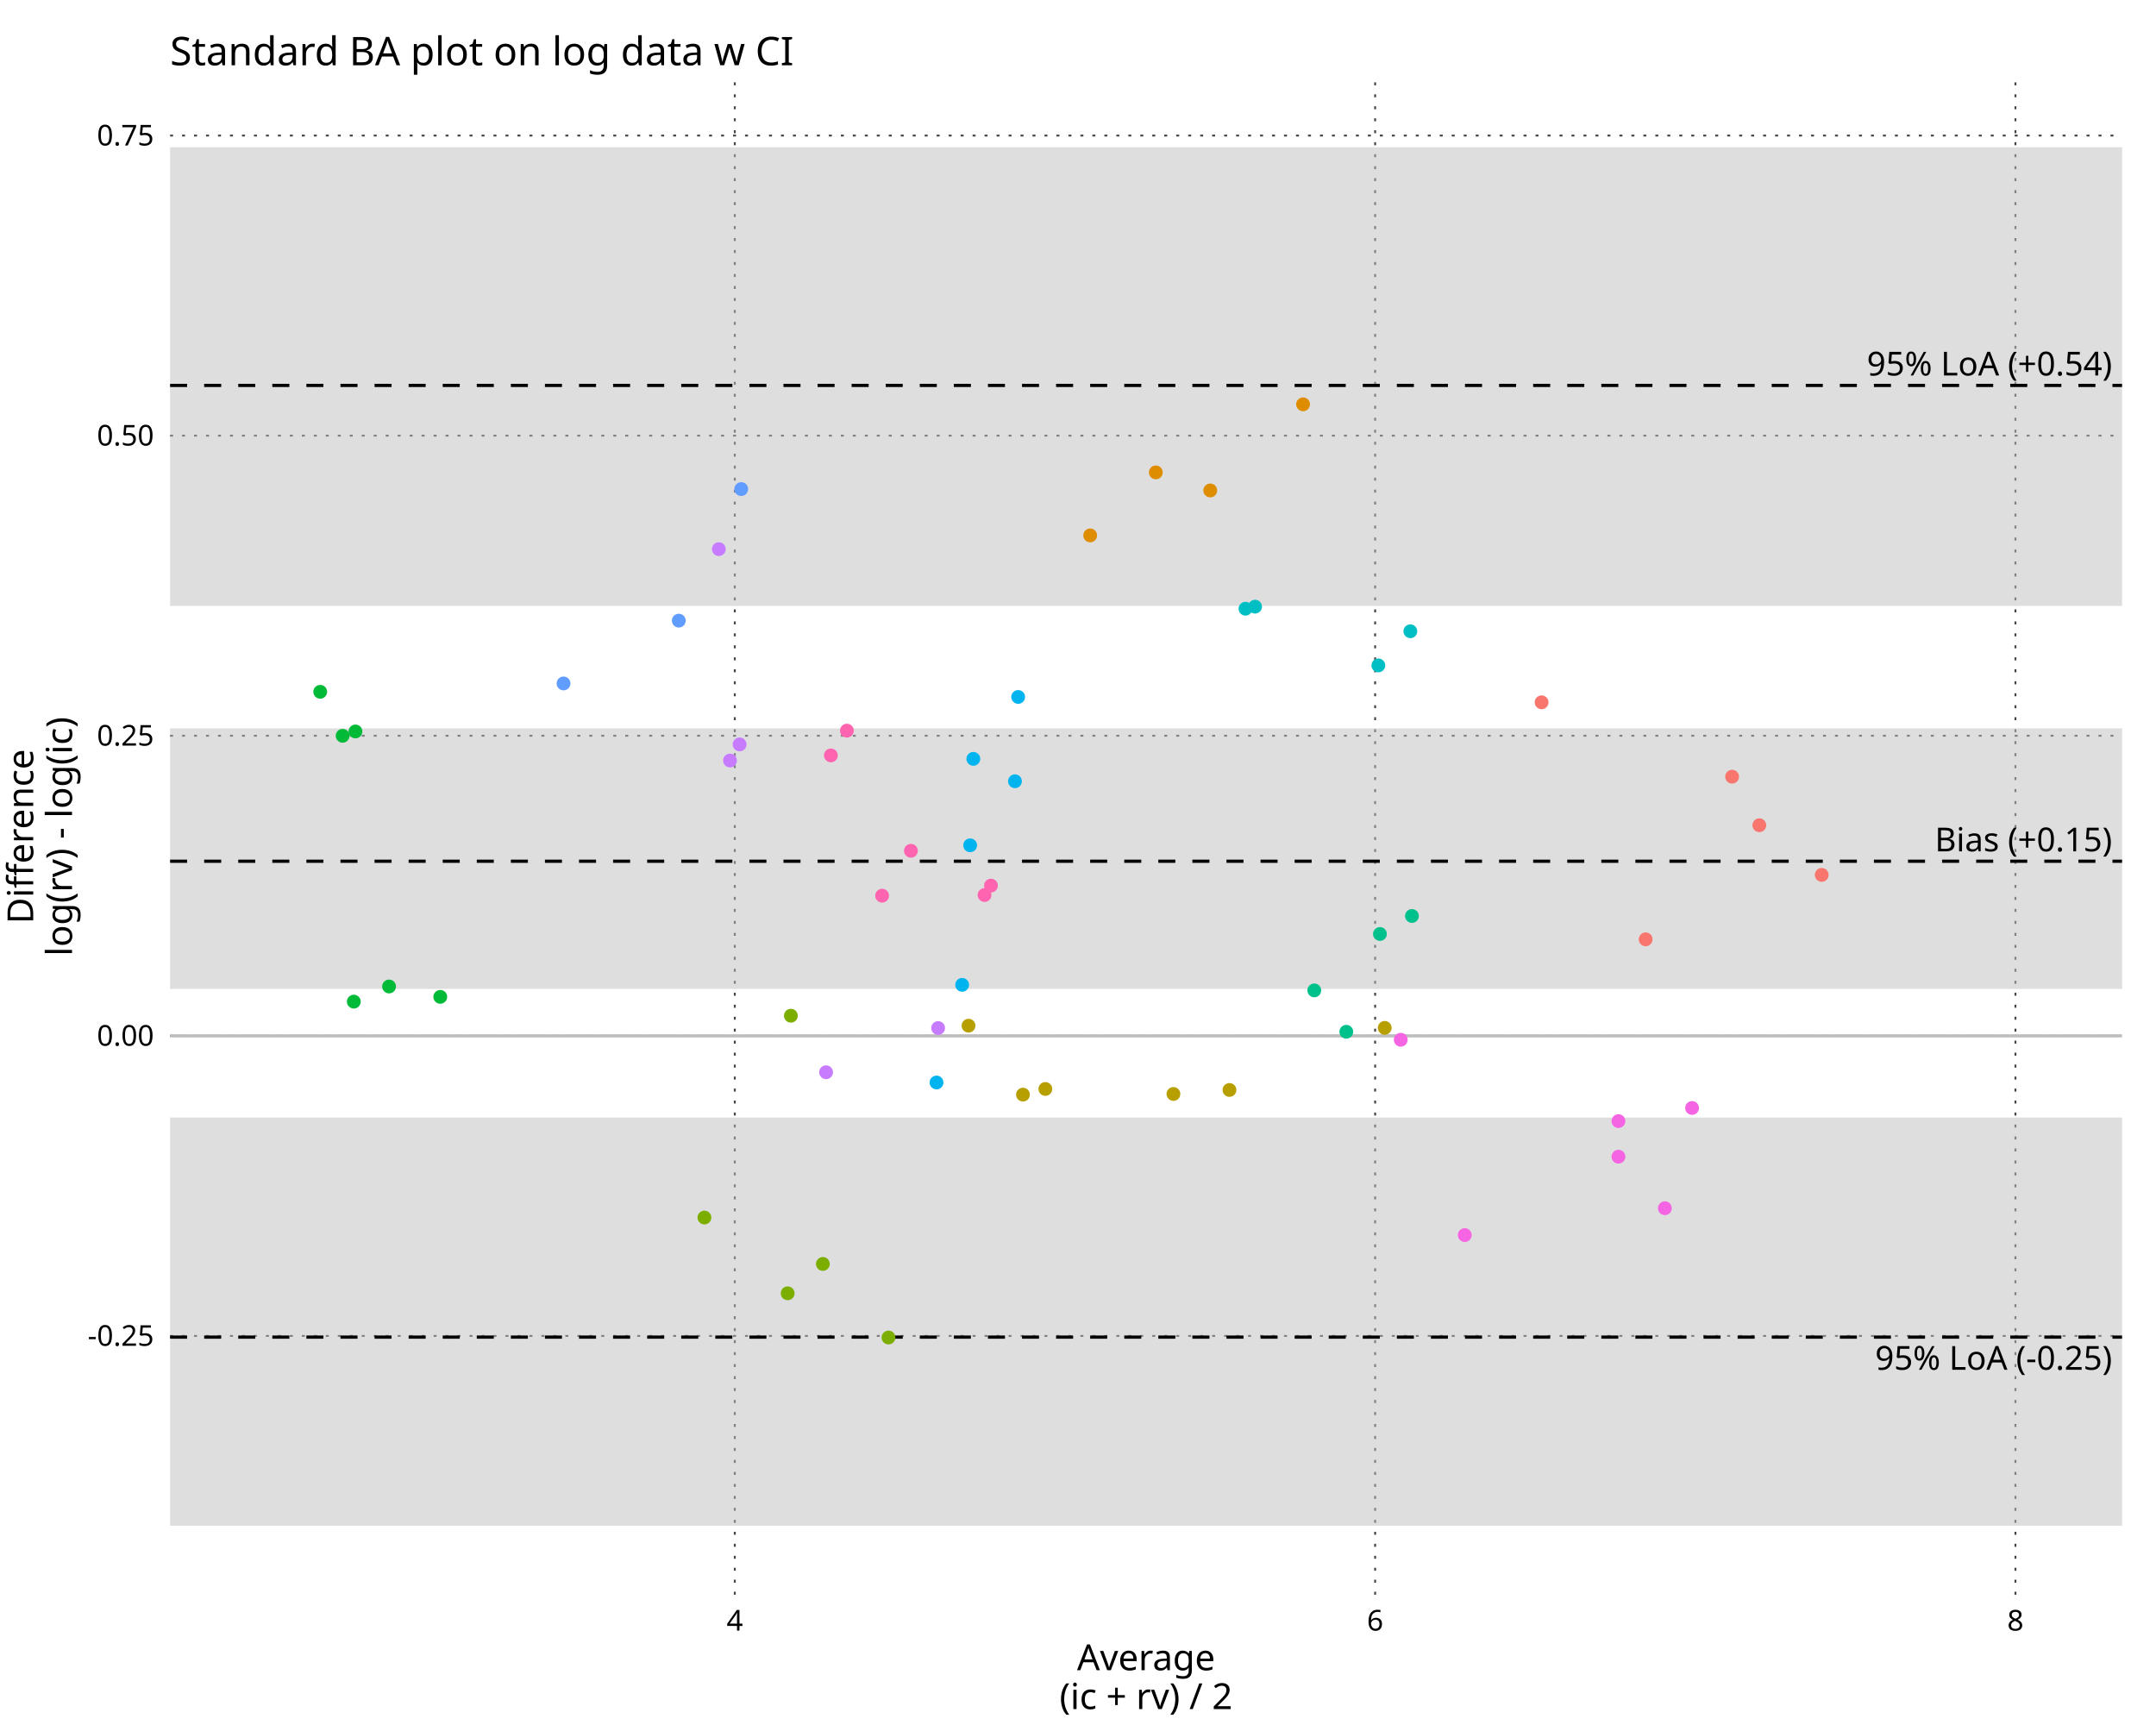
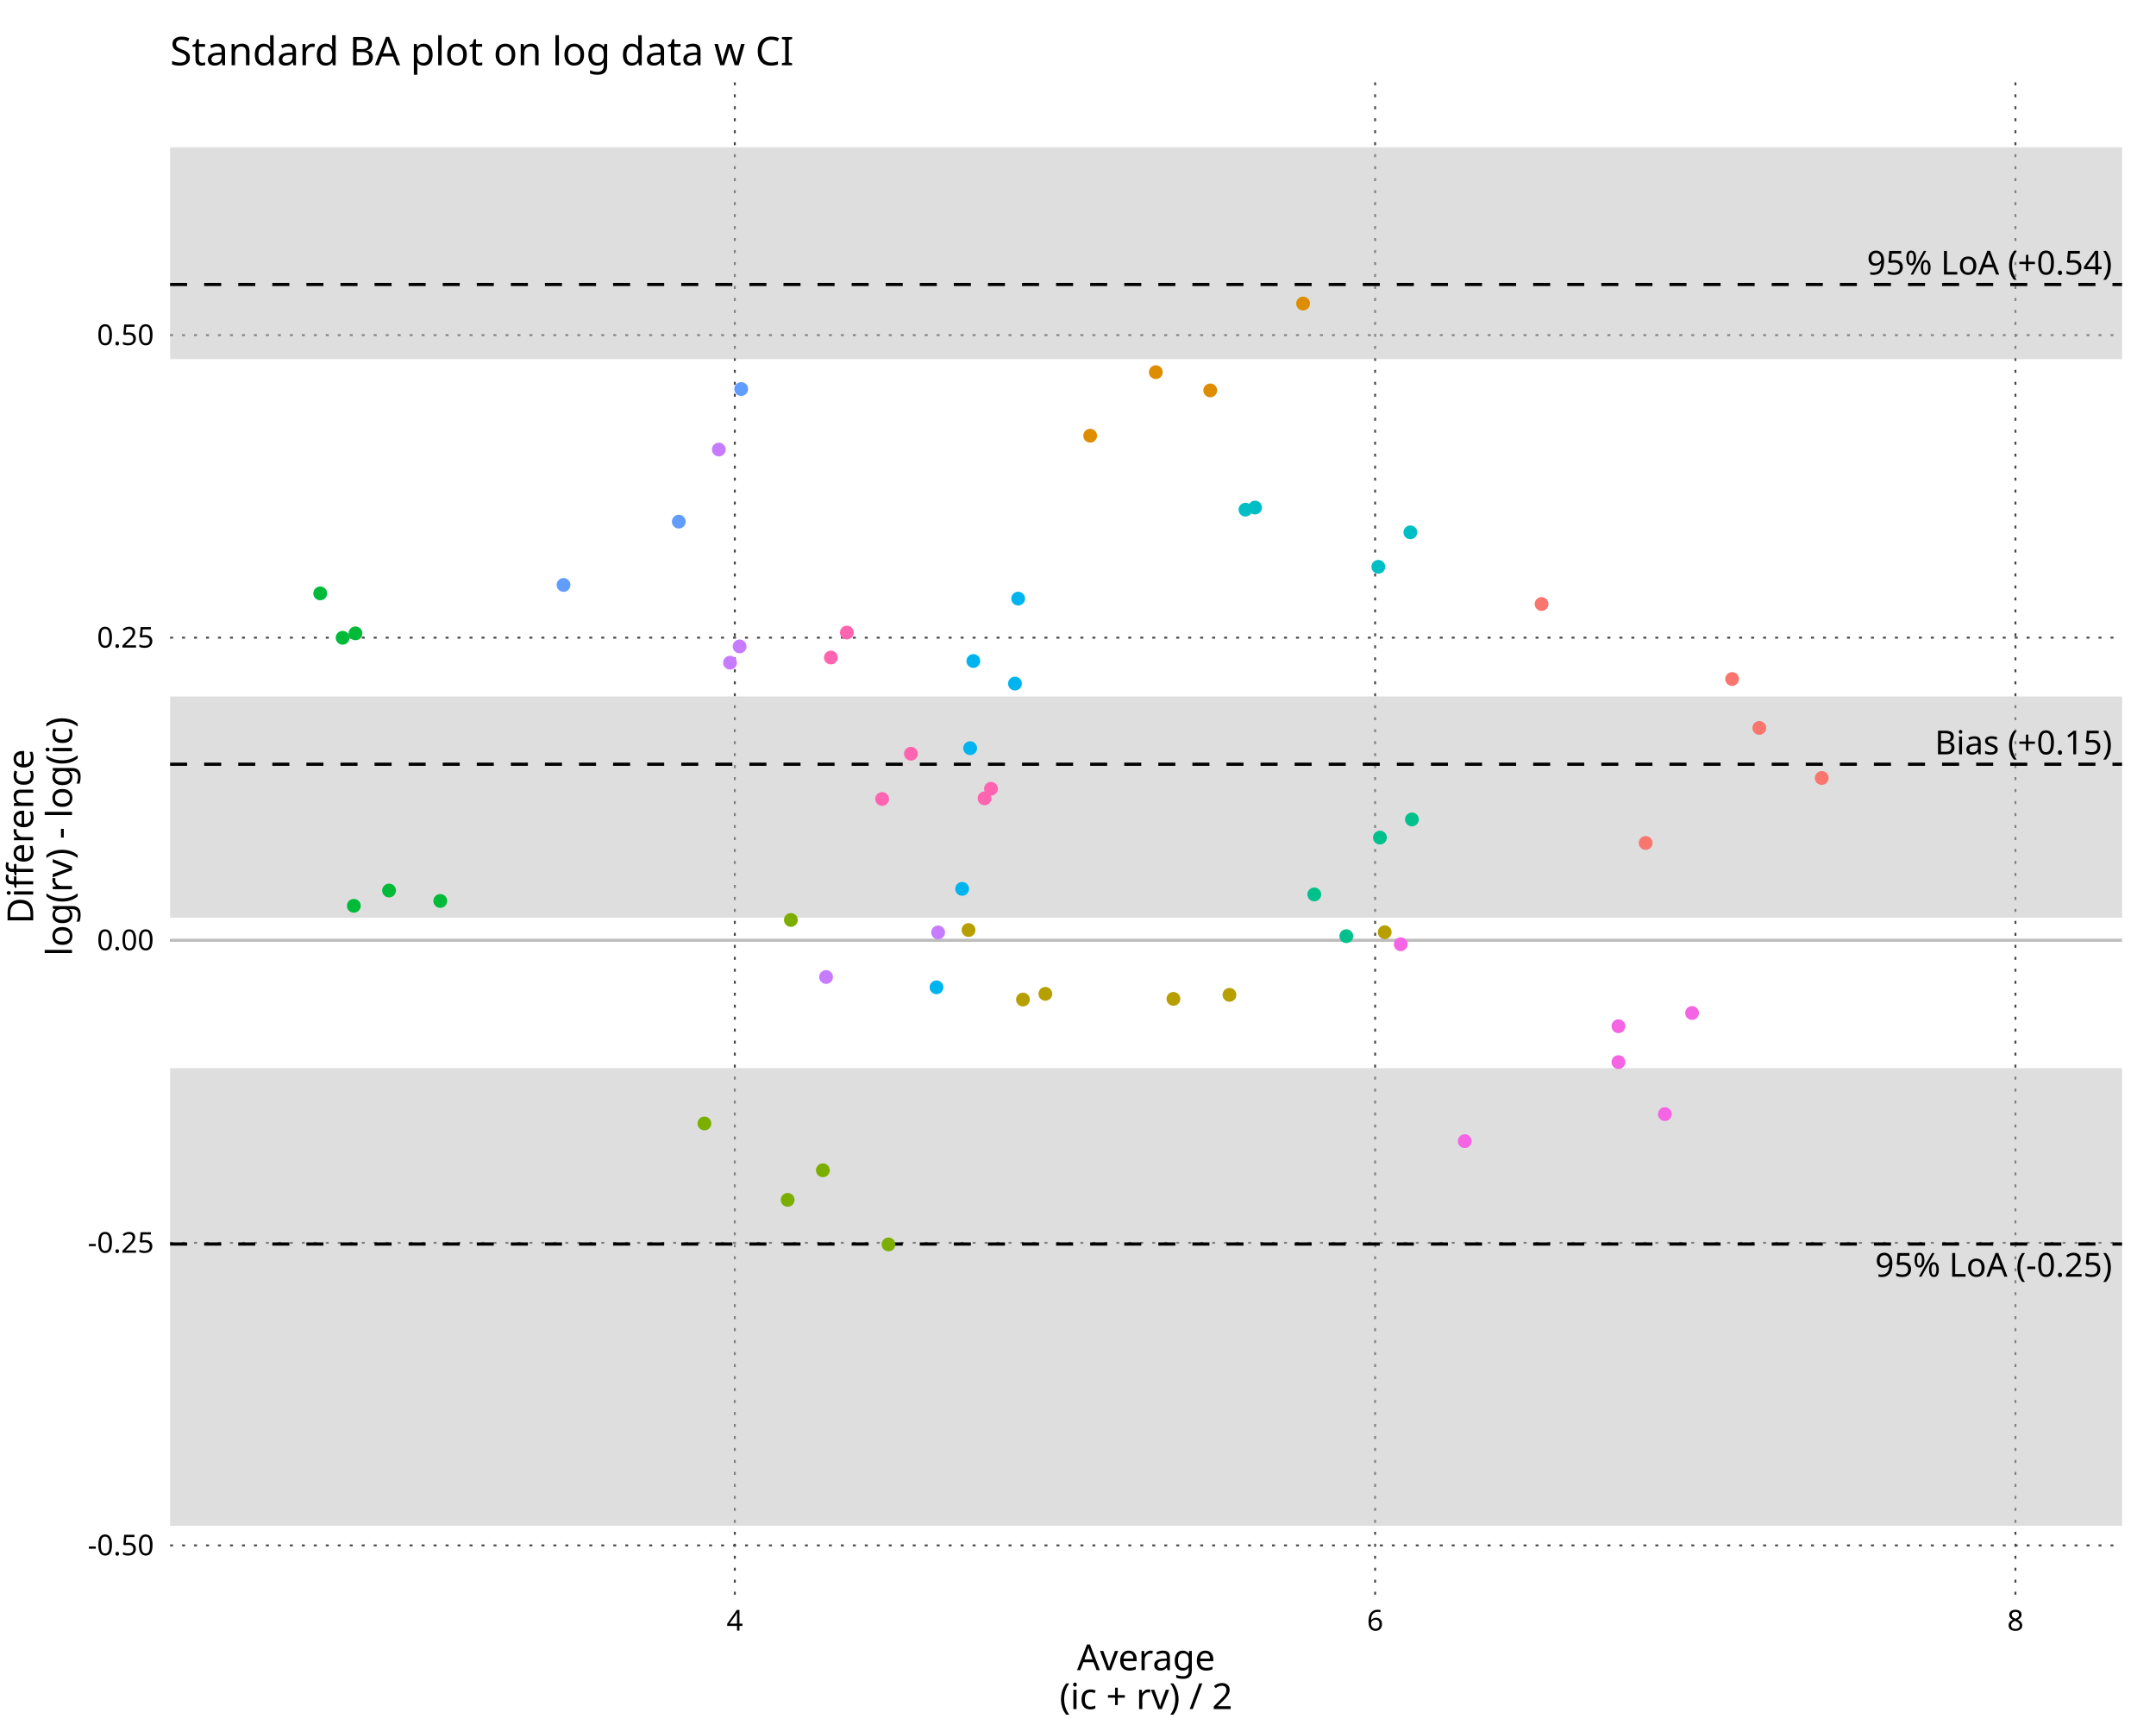
<svg xmlns="http://www.w3.org/2000/svg" class="svglite" data-engine-version="2.0" width="720.00pt" height="576.00pt" viewBox="0 0 720.00 576.00">
  <defs>
    <style type="text/css">
    .svglite line, .svglite polyline, .svglite polygon, .svglite path, .svglite rect, .svglite circle {
      fill: none;
      stroke: #000000;
      stroke-linecap: round;
      stroke-linejoin: round;
      stroke-miterlimit: 10.00;
    }
  </style>
  </defs>
  <rect width="100%" height="100%" style="stroke: none; fill: #FFFFFF;" />
  <defs>
    <clipPath id="cpMC4wMHw3MjAuMDB8MC4wMHw1NzYuMDA=">
      <rect x="0.00" y="0.00" width="720.00" height="576.00" />
    </clipPath>
  </defs>
  <g clip-path="url(#cpMC4wMHw3MjAuMDB8MC4wMHw1NzYuMDA=)">
-     <polyline points="56.80,446.08 708.66,446.08 " style="stroke-width: 0.64; stroke: #454545; stroke-dasharray: 1.00,3.00; stroke-linecap: butt;" />
-     <polyline points="56.80,345.88 708.66,345.88 " style="stroke-width: 0.64; stroke: #454545; stroke-dasharray: 1.00,3.00; stroke-linecap: butt;" />
-     <polyline points="56.80,245.67 708.66,245.67 " style="stroke-width: 0.64; stroke: #454545; stroke-dasharray: 1.00,3.00; stroke-linecap: butt;" />
-     <polyline points="56.80,145.47 708.66,145.47 " style="stroke-width: 0.64; stroke: #454545; stroke-dasharray: 1.00,3.00; stroke-linecap: butt;" />
-     <polyline points="56.80,45.26 708.66,45.26 " style="stroke-width: 0.64; stroke: #454545; stroke-dasharray: 1.00,3.00; stroke-linecap: butt;" />
+     <polyline points="56.80,516.03 708.66,516.03 " style="stroke-width: 0.64; stroke: #454545; stroke-dasharray: 1.00,3.00; stroke-linecap: butt;" />
+     <polyline points="56.80,415.00 708.66,415.00 " style="stroke-width: 0.64; stroke: #454545; stroke-dasharray: 1.00,3.00; stroke-linecap: butt;" />
+     <polyline points="56.80,313.97 708.66,313.97 " style="stroke-width: 0.64; stroke: #454545; stroke-dasharray: 1.00,3.00; stroke-linecap: butt;" />
+     <polyline points="56.80,212.93 708.66,212.93 " style="stroke-width: 0.64; stroke: #454545; stroke-dasharray: 1.00,3.00; stroke-linecap: butt;" />
+     <polyline points="56.80,111.90 708.66,111.90 " style="stroke-width: 0.64; stroke: #454545; stroke-dasharray: 1.00,3.00; stroke-linecap: butt;" />
    <polyline points="245.39,532.49 245.39,26.15 " style="stroke-width: 0.64; stroke: #454545; stroke-dasharray: 1.00,3.00; stroke-linecap: butt;" />
    <polyline points="459.23,532.49 459.23,26.15 " style="stroke-width: 0.64; stroke: #454545; stroke-dasharray: 1.00,3.00; stroke-linecap: butt;" />
    <polyline points="673.06,532.49 673.06,26.15 " style="stroke-width: 0.64; stroke: #454545; stroke-dasharray: 1.00,3.00; stroke-linecap: butt;" />
-     <line x1="56.80" y1="345.88" x2="708.66" y2="345.88" style="stroke-width: 1.07; stroke: #BEBEBE; stroke-linecap: butt;" />
-     <rect x="56.80" y="243.20" width="651.87" height="87.01" style="stroke-width: 1.07; stroke: none; stroke-linecap: butt; stroke-linejoin: miter; fill: #BEBEBE; fill-opacity: 0.50;" />
-     <rect x="56.80" y="373.16" width="651.87" height="136.31" style="stroke-width: 1.07; stroke: none; stroke-linecap: butt; stroke-linejoin: miter; fill: #BEBEBE; fill-opacity: 0.50;" />
-     <rect x="56.80" y="49.17" width="651.87" height="153.16" style="stroke-width: 1.07; stroke: none; stroke-linecap: butt; stroke-linejoin: miter; fill: #BEBEBE; fill-opacity: 0.50;" />
-     <line x1="56.80" y1="287.58" x2="708.66" y2="287.58" style="stroke-width: 1.07; stroke-dasharray: 5.69,5.69; stroke-linecap: butt;" />
-     <line x1="56.80" y1="446.47" x2="708.66" y2="446.47" style="stroke-width: 1.07; stroke-dasharray: 5.69,5.69; stroke-linecap: butt;" />
-     <line x1="56.80" y1="128.70" x2="708.66" y2="128.70" style="stroke-width: 1.07; stroke-dasharray: 5.69,5.69; stroke-linecap: butt;" />
-     <polygon points="644.19,287.58 706.67,287.58 706.59,287.58 706.91,287.57 707.23,287.50 707.53,287.39 707.80,287.23 708.05,287.03 708.26,286.79 708.43,286.52 708.56,286.22 708.64,285.91 708.66,285.60 708.66,285.60 708.66,275.35 708.66,275.35 708.64,275.03 708.56,274.72 708.43,274.42 708.26,274.15 708.05,273.92 707.80,273.71 707.53,273.55 707.23,273.44 706.91,273.38 706.67,273.36 644.19,273.36 644.42,273.38 644.11,273.36 643.79,273.40 643.48,273.49 643.19,273.63 642.93,273.81 642.70,274.03 642.51,274.29 642.36,274.57 642.26,274.87 642.20,275.19 642.20,275.35 642.20,285.60 642.20,285.44 642.20,285.76 642.26,286.07 642.36,286.37 642.51,286.66 642.70,286.91 642.93,287.13 643.19,287.32 643.48,287.45 643.79,287.54 644.11,287.58 " style="stroke-width: nan; stroke: none; fill: none;" />
-     <text x="705.35" y="284.27" text-anchor="end" style="font-size: 11.04px; font-family: sans;" textLength="59.84px" lengthAdjust="spacingAndGlyphs">Bias (+0.15)</text>
-     <polygon points="623.63,460.69 706.67,460.69 706.59,460.69 706.91,460.68 707.23,460.61 707.53,460.50 707.80,460.34 708.05,460.14 708.26,459.90 708.43,459.63 708.56,459.33 708.64,459.02 708.66,458.70 708.66,458.70 708.66,448.46 708.66,448.46 708.64,448.14 708.56,447.83 708.43,447.53 708.26,447.26 708.05,447.02 707.80,446.82 707.53,446.66 707.23,446.55 706.91,446.48 706.67,446.47 623.63,446.47 623.87,446.48 623.55,446.47 623.23,446.51 622.93,446.60 622.64,446.74 622.37,446.92 622.14,447.14 621.95,447.39 621.80,447.68 621.70,447.98 621.65,448.30 621.64,448.46 621.64,458.70 621.65,458.54 621.65,458.86 621.70,459.18 621.80,459.48 621.95,459.77 622.14,460.02 622.37,460.24 622.64,460.42 622.93,460.56 623.23,460.65 623.55,460.69 " style="stroke-width: nan; stroke: none; fill: none;" />
-     <text x="705.35" y="457.38" text-anchor="end" style="font-size: 11.04px; font-family: sans;" textLength="80.39px" lengthAdjust="spacingAndGlyphs">95% LoA (-0.25)</text>
-     <polygon points="620.86,128.70 706.67,128.70 706.59,128.69 706.91,128.68 707.23,128.62 707.53,128.50 707.80,128.34 708.05,128.14 708.26,127.90 708.43,127.63 708.56,127.34 708.64,127.03 708.66,126.71 708.66,126.71 708.66,116.46 708.66,116.46 708.64,116.14 708.56,115.83 708.43,115.54 708.26,115.27 708.05,115.03 707.80,114.83 707.53,114.67 707.23,114.55 706.91,114.49 706.67,114.47 620.86,114.47 621.10,114.49 620.78,114.48 620.46,114.51 620.15,114.60 619.86,114.74 619.60,114.92 619.37,115.14 619.18,115.40 619.03,115.68 618.93,115.99 618.88,116.30 618.87,116.46 618.87,126.71 618.88,126.55 618.88,126.87 618.93,127.18 619.03,127.49 619.18,127.77 619.37,128.03 619.60,128.25 619.86,128.43 620.15,128.57 620.46,128.66 620.78,128.69 " style="stroke-width: nan; stroke: none; fill: none;" />
-     <text x="705.35" y="125.38" text-anchor="end" style="font-size: 11.04px; font-family: sans;" textLength="83.17px" lengthAdjust="spacingAndGlyphs">95% LoA (+0.54)</text>
-     <circle cx="587.53" cy="275.55" r="1.95" style="stroke-width: 0.71; stroke: #F8766D; fill: #F8766D;" />
-     <circle cx="514.82" cy="234.51" r="1.95" style="stroke-width: 0.71; stroke: #F8766D; fill: #F8766D;" />
-     <circle cx="608.37" cy="292.14" r="1.95" style="stroke-width: 0.71; stroke: #F8766D; fill: #F8766D;" />
-     <circle cx="549.57" cy="313.65" r="1.95" style="stroke-width: 0.71; stroke: #F8766D; fill: #F8766D;" />
-     <circle cx="578.44" cy="259.35" r="1.95" style="stroke-width: 0.71; stroke: #F8766D; fill: #F8766D;" />
-     <circle cx="364.07" cy="178.78" r="1.95" style="stroke-width: 0.71; stroke: #DE8C00; fill: #DE8C00;" />
-     <circle cx="435.17" cy="135.01" r="1.95" style="stroke-width: 0.71; stroke: #DE8C00; fill: #DE8C00;" />
-     <circle cx="404.16" cy="163.77" r="1.95" style="stroke-width: 0.71; stroke: #DE8C00; fill: #DE8C00;" />
-     <circle cx="385.99" cy="157.74" r="1.95" style="stroke-width: 0.71; stroke: #DE8C00; fill: #DE8C00;" />
-     <circle cx="323.44" cy="342.49" r="1.95" style="stroke-width: 0.71; stroke: #B79F00; fill: #B79F00;" />
-     <circle cx="391.87" cy="365.29" r="1.95" style="stroke-width: 0.71; stroke: #B79F00; fill: #B79F00;" />
-     <circle cx="349.10" cy="363.62" r="1.95" style="stroke-width: 0.71; stroke: #B79F00; fill: #B79F00;" />
-     <circle cx="341.62" cy="365.51" r="1.95" style="stroke-width: 0.71; stroke: #B79F00; fill: #B79F00;" />
-     <circle cx="462.43" cy="343.22" r="1.95" style="stroke-width: 0.71; stroke: #B79F00; fill: #B79F00;" />
-     <circle cx="410.58" cy="363.95" r="1.95" style="stroke-width: 0.71; stroke: #B79F00; fill: #B79F00;" />
-     <circle cx="264.11" cy="339.16" r="1.95" style="stroke-width: 0.71; stroke: #7CAE00; fill: #7CAE00;" />
-     <circle cx="235.24" cy="406.55" r="1.95" style="stroke-width: 0.71; stroke: #7CAE00; fill: #7CAE00;" />
-     <circle cx="263.04" cy="431.85" r="1.95" style="stroke-width: 0.71; stroke: #7CAE00; fill: #7CAE00;" />
-     <circle cx="274.80" cy="422.05" r="1.95" style="stroke-width: 0.71; stroke: #7CAE00; fill: #7CAE00;" />
-     <circle cx="296.71" cy="446.61" r="1.95" style="stroke-width: 0.71; stroke: #7CAE00; fill: #7CAE00;" />
-     <circle cx="147.03" cy="332.86" r="1.95" style="stroke-width: 0.71; stroke: #00BA38; fill: #00BA38;" />
-     <circle cx="129.93" cy="329.40" r="1.95" style="stroke-width: 0.71; stroke: #00BA38; fill: #00BA38;" />
-     <circle cx="118.16" cy="334.46" r="1.95" style="stroke-width: 0.71; stroke: #00BA38; fill: #00BA38;" />
-     <circle cx="118.70" cy="244.24" r="1.95" style="stroke-width: 0.71; stroke: #00BA38; fill: #00BA38;" />
-     <circle cx="106.94" cy="231.00" r="1.95" style="stroke-width: 0.71; stroke: #00BA38; fill: #00BA38;" />
-     <circle cx="114.42" cy="245.69" r="1.95" style="stroke-width: 0.71; stroke: #00BA38; fill: #00BA38;" />
-     <circle cx="449.60" cy="344.52" r="1.95" style="stroke-width: 0.71; stroke: #00C08B; fill: #00C08B;" />
-     <circle cx="471.52" cy="305.86" r="1.95" style="stroke-width: 0.71; stroke: #00C08B; fill: #00C08B;" />
-     <circle cx="438.91" cy="330.70" r="1.95" style="stroke-width: 0.71; stroke: #00C08B; fill: #00C08B;" />
-     <circle cx="460.83" cy="311.87" r="1.95" style="stroke-width: 0.71; stroke: #00C08B; fill: #00C08B;" />
-     <circle cx="470.99" cy="210.79" r="1.95" style="stroke-width: 0.71; stroke: #00BFC4; fill: #00BFC4;" />
-     <circle cx="419.13" cy="202.57" r="1.95" style="stroke-width: 0.71; stroke: #00BFC4; fill: #00BFC4;" />
-     <circle cx="415.93" cy="203.26" r="1.95" style="stroke-width: 0.71; stroke: #00BFC4; fill: #00BFC4;" />
-     <circle cx="460.30" cy="222.19" r="1.95" style="stroke-width: 0.71; stroke: #00BFC4; fill: #00BFC4;" />
-     <circle cx="312.75" cy="361.46" r="1.95" style="stroke-width: 0.71; stroke: #00B4F0; fill: #00B4F0;" />
-     <circle cx="321.31" cy="328.85" r="1.95" style="stroke-width: 0.71; stroke: #00B4F0; fill: #00B4F0;" />
-     <circle cx="323.98" cy="282.26" r="1.95" style="stroke-width: 0.71; stroke: #00B4F0; fill: #00B4F0;" />
-     <circle cx="325.05" cy="253.39" r="1.95" style="stroke-width: 0.71; stroke: #00B4F0; fill: #00B4F0;" />
-     <circle cx="338.95" cy="260.87" r="1.95" style="stroke-width: 0.71; stroke: #00B4F0; fill: #00B4F0;" />
-     <circle cx="340.02" cy="232.72" r="1.95" style="stroke-width: 0.71; stroke: #00B4F0; fill: #00B4F0;" />
-     <circle cx="226.68" cy="207.24" r="1.95" style="stroke-width: 0.71; stroke: #619CFF; fill: #619CFF;" />
-     <circle cx="247.53" cy="163.31" r="1.95" style="stroke-width: 0.71; stroke: #619CFF; fill: #619CFF;" />
-     <circle cx="188.19" cy="228.21" r="1.95" style="stroke-width: 0.71; stroke: #619CFF; fill: #619CFF;" />
-     <circle cx="275.87" cy="358.04" r="1.95" style="stroke-width: 0.71; stroke: #C77CFF; fill: #C77CFF;" />
-     <circle cx="313.29" cy="343.28" r="1.95" style="stroke-width: 0.71; stroke: #C77CFF; fill: #C77CFF;" />
-     <circle cx="240.05" cy="183.36" r="1.95" style="stroke-width: 0.71; stroke: #C77CFF; fill: #C77CFF;" />
-     <circle cx="243.79" cy="253.95" r="1.95" style="stroke-width: 0.71; stroke: #C77CFF; fill: #C77CFF;" />
-     <circle cx="247.00" cy="248.57" r="1.95" style="stroke-width: 0.71; stroke: #C77CFF; fill: #C77CFF;" />
-     <circle cx="565.07" cy="369.97" r="1.95" style="stroke-width: 0.71; stroke: #F564E3; fill: #F564E3;" />
-     <circle cx="467.78" cy="347.19" r="1.95" style="stroke-width: 0.71; stroke: #F564E3; fill: #F564E3;" />
-     <circle cx="540.48" cy="374.35" r="1.95" style="stroke-width: 0.71; stroke: #F564E3; fill: #F564E3;" />
-     <circle cx="540.48" cy="386.23" r="1.95" style="stroke-width: 0.71; stroke: #F564E3; fill: #F564E3;" />
-     <circle cx="555.99" cy="403.44" r="1.95" style="stroke-width: 0.71; stroke: #F564E3; fill: #F564E3;" />
-     <circle cx="489.16" cy="412.41" r="1.95" style="stroke-width: 0.71; stroke: #F564E3; fill: #F564E3;" />
-     <circle cx="328.79" cy="298.86" r="1.95" style="stroke-width: 0.71; stroke: #FF64B0; fill: #FF64B0;" />
-     <circle cx="294.58" cy="299.09" r="1.95" style="stroke-width: 0.71; stroke: #FF64B0; fill: #FF64B0;" />
-     <circle cx="282.82" cy="243.97" r="1.95" style="stroke-width: 0.71; stroke: #FF64B0; fill: #FF64B0;" />
-     <circle cx="277.47" cy="252.24" r="1.95" style="stroke-width: 0.71; stroke: #FF64B0; fill: #FF64B0;" />
-     <circle cx="304.20" cy="284.09" r="1.95" style="stroke-width: 0.71; stroke: #FF64B0; fill: #FF64B0;" />
-     <circle cx="330.93" cy="295.71" r="1.95" style="stroke-width: 0.71; stroke: #FF64B0; fill: #FF64B0;" />
-     <text x="51.42" y="449.38" text-anchor="end" style="font-size: 9.60px; font-family: sans;" textLength="21.88px" lengthAdjust="spacingAndGlyphs">-0.25</text>
-     <text x="51.42" y="349.18" text-anchor="end" style="font-size: 9.60px; font-family: sans;" textLength="18.69px" lengthAdjust="spacingAndGlyphs">0.00</text>
-     <text x="51.42" y="248.97" text-anchor="end" style="font-size: 9.60px; font-family: sans;" textLength="18.69px" lengthAdjust="spacingAndGlyphs">0.25</text>
-     <text x="51.42" y="148.77" text-anchor="end" style="font-size: 9.60px; font-family: sans;" textLength="18.69px" lengthAdjust="spacingAndGlyphs">0.50</text>
-     <text x="51.42" y="48.57" text-anchor="end" style="font-size: 9.60px; font-family: sans;" textLength="18.69px" lengthAdjust="spacingAndGlyphs">0.75</text>
+     <line x1="56.80" y1="313.97" x2="708.66" y2="313.97" style="stroke-width: 1.07; stroke: #BEBEBE; stroke-linecap: butt;" />
+     <rect x="56.80" y="232.57" width="651.87" height="73.86" style="stroke-width: 1.07; stroke: none; stroke-linecap: butt; stroke-linejoin: miter; fill: #BEBEBE; fill-opacity: 0.50;" />
+     <rect x="56.80" y="356.67" width="651.87" height="152.81" style="stroke-width: 1.07; stroke: none; stroke-linecap: butt; stroke-linejoin: miter; fill: #BEBEBE; fill-opacity: 0.50;" />
+     <rect x="56.80" y="49.17" width="651.87" height="70.75" style="stroke-width: 1.07; stroke: none; stroke-linecap: butt; stroke-linejoin: miter; fill: #BEBEBE; fill-opacity: 0.50;" />
+     <line x1="56.80" y1="255.19" x2="708.66" y2="255.19" style="stroke-width: 1.07; stroke-dasharray: 5.69,5.69; stroke-linecap: butt;" />
+     <line x1="56.80" y1="415.39" x2="708.66" y2="415.39" style="stroke-width: 1.07; stroke-dasharray: 5.69,5.69; stroke-linecap: butt;" />
+     <line x1="56.80" y1="94.99" x2="708.66" y2="94.99" style="stroke-width: 1.07; stroke-dasharray: 5.69,5.69; stroke-linecap: butt;" />
+     <polygon points="644.19,255.19 706.67,255.19 706.59,255.19 706.91,255.18 707.23,255.11 707.53,255.00 707.80,254.84 708.05,254.64 708.26,254.40 708.43,254.13 708.56,253.83 708.64,253.52 708.66,253.20 708.66,253.20 708.66,242.96 708.66,242.96 708.64,242.64 708.56,242.33 708.43,242.03 708.26,241.76 708.05,241.52 707.80,241.32 707.53,241.16 707.23,241.05 706.91,240.98 706.67,240.97 644.19,240.97 644.42,240.98 644.11,240.97 643.79,241.01 643.48,241.10 643.19,241.24 642.93,241.42 642.70,241.64 642.51,241.90 642.36,242.18 642.26,242.48 642.20,242.80 642.20,242.96 642.20,253.20 642.20,253.04 642.20,253.36 642.26,253.68 642.36,253.98 642.51,254.27 642.70,254.52 642.93,254.74 643.19,254.93 643.48,255.06 643.79,255.15 644.11,255.19 " style="stroke-width: nan; stroke: none; fill: none;" />
+     <text x="705.35" y="251.88" text-anchor="end" style="font-size: 11.04px; font-family: sans;" textLength="59.84px" lengthAdjust="spacingAndGlyphs">Bias (+0.15)</text>
+     <polygon points="623.63,429.61 706.67,429.61 706.59,429.61 706.91,429.60 707.23,429.53 707.53,429.42 707.80,429.26 708.05,429.06 708.26,428.82 708.43,428.55 708.56,428.25 708.64,427.94 708.66,427.62 708.66,427.62 708.66,417.38 708.66,417.38 708.64,417.06 708.56,416.75 708.43,416.45 708.26,416.18 708.05,415.94 707.80,415.74 707.53,415.58 707.23,415.47 706.91,415.40 706.67,415.39 623.63,415.39 623.87,415.40 623.55,415.39 623.23,415.43 622.93,415.52 622.64,415.66 622.37,415.84 622.14,416.06 621.95,416.31 621.80,416.60 621.70,416.90 621.65,417.22 621.64,417.38 621.64,427.62 621.65,427.46 621.65,427.78 621.70,428.10 621.80,428.40 621.95,428.69 622.14,428.94 622.37,429.16 622.64,429.34 622.93,429.48 623.23,429.57 623.55,429.61 " style="stroke-width: nan; stroke: none; fill: none;" />
+     <text x="705.35" y="426.30" text-anchor="end" style="font-size: 11.04px; font-family: sans;" textLength="80.39px" lengthAdjust="spacingAndGlyphs">95% LoA (-0.25)</text>
+     <polygon points="620.86,94.99 706.67,94.99 706.59,94.99 706.91,94.98 707.23,94.92 707.53,94.80 707.80,94.64 708.05,94.44 708.26,94.20 708.43,93.93 708.56,93.64 708.64,93.33 708.66,93.01 708.66,93.01 708.66,82.76 708.66,82.76 708.64,82.44 708.56,82.13 708.43,81.84 708.26,81.57 708.05,81.33 707.80,81.12 707.53,80.96 707.23,80.85 706.91,80.79 706.67,80.77 620.86,80.77 621.10,80.79 620.78,80.77 620.46,80.81 620.15,80.90 619.86,81.04 619.60,81.22 619.37,81.44 619.18,81.70 619.03,81.98 618.93,82.28 618.88,82.60 618.87,82.76 618.87,93.01 618.88,92.85 618.88,93.17 618.93,93.48 619.03,93.79 619.18,94.07 619.37,94.32 619.60,94.55 619.86,94.73 620.15,94.86 620.46,94.95 620.78,94.99 " style="stroke-width: nan; stroke: none; fill: none;" />
+     <text x="705.35" y="91.68" text-anchor="end" style="font-size: 11.04px; font-family: sans;" textLength="83.17px" lengthAdjust="spacingAndGlyphs">95% LoA (+0.54)</text>
+     <circle cx="587.53" cy="243.06" r="1.95" style="stroke-width: 0.71; stroke: #F8766D; fill: #F8766D;" />
+     <circle cx="514.82" cy="201.68" r="1.95" style="stroke-width: 0.71; stroke: #F8766D; fill: #F8766D;" />
+     <circle cx="608.37" cy="259.78" r="1.95" style="stroke-width: 0.71; stroke: #F8766D; fill: #F8766D;" />
+     <circle cx="549.57" cy="281.48" r="1.95" style="stroke-width: 0.71; stroke: #F8766D; fill: #F8766D;" />
+     <circle cx="578.44" cy="226.73" r="1.95" style="stroke-width: 0.71; stroke: #F8766D; fill: #F8766D;" />
+     <circle cx="364.07" cy="145.49" r="1.95" style="stroke-width: 0.71; stroke: #DE8C00; fill: #DE8C00;" />
+     <circle cx="435.17" cy="101.36" r="1.95" style="stroke-width: 0.71; stroke: #DE8C00; fill: #DE8C00;" />
+     <circle cx="404.16" cy="130.36" r="1.95" style="stroke-width: 0.71; stroke: #DE8C00; fill: #DE8C00;" />
+     <circle cx="385.99" cy="124.27" r="1.95" style="stroke-width: 0.71; stroke: #DE8C00; fill: #DE8C00;" />
+     <circle cx="323.44" cy="310.55" r="1.95" style="stroke-width: 0.71; stroke: #B79F00; fill: #B79F00;" />
+     <circle cx="391.87" cy="333.54" r="1.95" style="stroke-width: 0.71; stroke: #B79F00; fill: #B79F00;" />
+     <circle cx="349.10" cy="331.86" r="1.95" style="stroke-width: 0.71; stroke: #B79F00; fill: #B79F00;" />
+     <circle cx="341.62" cy="333.76" r="1.95" style="stroke-width: 0.71; stroke: #B79F00; fill: #B79F00;" />
+     <circle cx="462.43" cy="311.29" r="1.95" style="stroke-width: 0.71; stroke: #B79F00; fill: #B79F00;" />
+     <circle cx="410.58" cy="332.19" r="1.95" style="stroke-width: 0.71; stroke: #B79F00; fill: #B79F00;" />
+     <circle cx="264.11" cy="307.19" r="1.95" style="stroke-width: 0.71; stroke: #7CAE00; fill: #7CAE00;" />
+     <circle cx="235.24" cy="375.14" r="1.95" style="stroke-width: 0.71; stroke: #7CAE00; fill: #7CAE00;" />
+     <circle cx="263.04" cy="400.65" r="1.95" style="stroke-width: 0.71; stroke: #7CAE00; fill: #7CAE00;" />
+     <circle cx="274.80" cy="390.77" r="1.95" style="stroke-width: 0.71; stroke: #7CAE00; fill: #7CAE00;" />
+     <circle cx="296.71" cy="415.53" r="1.95" style="stroke-width: 0.71; stroke: #7CAE00; fill: #7CAE00;" />
+     <circle cx="147.03" cy="300.84" r="1.95" style="stroke-width: 0.71; stroke: #00BA38; fill: #00BA38;" />
+     <circle cx="129.93" cy="297.36" r="1.95" style="stroke-width: 0.71; stroke: #00BA38; fill: #00BA38;" />
+     <circle cx="118.16" cy="302.46" r="1.95" style="stroke-width: 0.71; stroke: #00BA38; fill: #00BA38;" />
+     <circle cx="118.70" cy="211.49" r="1.95" style="stroke-width: 0.71; stroke: #00BA38; fill: #00BA38;" />
+     <circle cx="106.94" cy="198.14" r="1.95" style="stroke-width: 0.71; stroke: #00BA38; fill: #00BA38;" />
+     <circle cx="114.42" cy="212.96" r="1.95" style="stroke-width: 0.71; stroke: #00BA38; fill: #00BA38;" />
+     <circle cx="449.60" cy="312.60" r="1.95" style="stroke-width: 0.71; stroke: #00C08B; fill: #00C08B;" />
+     <circle cx="471.52" cy="273.62" r="1.95" style="stroke-width: 0.71; stroke: #00C08B; fill: #00C08B;" />
+     <circle cx="438.91" cy="298.66" r="1.95" style="stroke-width: 0.71; stroke: #00C08B; fill: #00C08B;" />
+     <circle cx="460.83" cy="279.68" r="1.95" style="stroke-width: 0.71; stroke: #00C08B; fill: #00C08B;" />
+     <circle cx="470.99" cy="177.76" r="1.95" style="stroke-width: 0.71; stroke: #00BFC4; fill: #00BFC4;" />
+     <circle cx="419.13" cy="169.48" r="1.95" style="stroke-width: 0.71; stroke: #00BFC4; fill: #00BFC4;" />
+     <circle cx="415.93" cy="170.18" r="1.95" style="stroke-width: 0.71; stroke: #00BFC4; fill: #00BFC4;" />
+     <circle cx="460.30" cy="189.26" r="1.95" style="stroke-width: 0.71; stroke: #00BFC4; fill: #00BFC4;" />
+     <circle cx="312.75" cy="329.68" r="1.95" style="stroke-width: 0.71; stroke: #00B4F0; fill: #00B4F0;" />
+     <circle cx="321.31" cy="296.80" r="1.95" style="stroke-width: 0.71; stroke: #00B4F0; fill: #00B4F0;" />
+     <circle cx="323.98" cy="249.82" r="1.95" style="stroke-width: 0.71; stroke: #00B4F0; fill: #00B4F0;" />
+     <circle cx="325.05" cy="220.72" r="1.95" style="stroke-width: 0.71; stroke: #00B4F0; fill: #00B4F0;" />
+     <circle cx="338.95" cy="228.26" r="1.95" style="stroke-width: 0.71; stroke: #00B4F0; fill: #00B4F0;" />
+     <circle cx="340.02" cy="199.88" r="1.95" style="stroke-width: 0.71; stroke: #00B4F0; fill: #00B4F0;" />
+     <circle cx="226.68" cy="174.18" r="1.95" style="stroke-width: 0.71; stroke: #619CFF; fill: #619CFF;" />
+     <circle cx="247.53" cy="129.90" r="1.95" style="stroke-width: 0.71; stroke: #619CFF; fill: #619CFF;" />
+     <circle cx="188.19" cy="195.32" r="1.95" style="stroke-width: 0.71; stroke: #619CFF; fill: #619CFF;" />
+     <circle cx="275.87" cy="326.23" r="1.95" style="stroke-width: 0.71; stroke: #C77CFF; fill: #C77CFF;" />
+     <circle cx="313.29" cy="311.35" r="1.95" style="stroke-width: 0.71; stroke: #C77CFF; fill: #C77CFF;" />
+     <circle cx="240.05" cy="150.11" r="1.95" style="stroke-width: 0.71; stroke: #C77CFF; fill: #C77CFF;" />
+     <circle cx="243.79" cy="221.28" r="1.95" style="stroke-width: 0.71; stroke: #C77CFF; fill: #C77CFF;" />
+     <circle cx="247.00" cy="215.85" r="1.95" style="stroke-width: 0.71; stroke: #C77CFF; fill: #C77CFF;" />
+     <circle cx="565.07" cy="338.26" r="1.95" style="stroke-width: 0.71; stroke: #F564E3; fill: #F564E3;" />
+     <circle cx="467.78" cy="315.30" r="1.95" style="stroke-width: 0.71; stroke: #F564E3; fill: #F564E3;" />
+     <circle cx="540.48" cy="342.67" r="1.95" style="stroke-width: 0.71; stroke: #F564E3; fill: #F564E3;" />
+     <circle cx="540.48" cy="354.65" r="1.95" style="stroke-width: 0.71; stroke: #F564E3; fill: #F564E3;" />
+     <circle cx="555.99" cy="372.01" r="1.95" style="stroke-width: 0.71; stroke: #F564E3; fill: #F564E3;" />
+     <circle cx="489.16" cy="381.04" r="1.95" style="stroke-width: 0.71; stroke: #F564E3; fill: #F564E3;" />
+     <circle cx="328.79" cy="266.57" r="1.95" style="stroke-width: 0.71; stroke: #FF64B0; fill: #FF64B0;" />
+     <circle cx="294.58" cy="266.79" r="1.95" style="stroke-width: 0.71; stroke: #FF64B0; fill: #FF64B0;" />
+     <circle cx="282.82" cy="211.22" r="1.95" style="stroke-width: 0.71; stroke: #FF64B0; fill: #FF64B0;" />
+     <circle cx="277.47" cy="219.56" r="1.95" style="stroke-width: 0.71; stroke: #FF64B0; fill: #FF64B0;" />
+     <circle cx="304.20" cy="251.67" r="1.95" style="stroke-width: 0.71; stroke: #FF64B0; fill: #FF64B0;" />
+     <circle cx="330.93" cy="263.38" r="1.95" style="stroke-width: 0.71; stroke: #FF64B0; fill: #FF64B0;" />
+     <text x="51.42" y="519.33" text-anchor="end" style="font-size: 9.60px; font-family: sans;" textLength="21.88px" lengthAdjust="spacingAndGlyphs">-0.50</text>
+     <text x="51.42" y="418.30" text-anchor="end" style="font-size: 9.60px; font-family: sans;" textLength="21.88px" lengthAdjust="spacingAndGlyphs">-0.25</text>
+     <text x="51.42" y="317.27" text-anchor="end" style="font-size: 9.60px; font-family: sans;" textLength="18.69px" lengthAdjust="spacingAndGlyphs">0.00</text>
+     <text x="51.42" y="216.24" text-anchor="end" style="font-size: 9.60px; font-family: sans;" textLength="18.69px" lengthAdjust="spacingAndGlyphs">0.25</text>
+     <text x="51.42" y="115.21" text-anchor="end" style="font-size: 9.60px; font-family: sans;" textLength="18.69px" lengthAdjust="spacingAndGlyphs">0.50</text>
    <text x="245.39" y="544.47" text-anchor="middle" style="font-size: 9.60px; font-family: sans;" textLength="5.34px" lengthAdjust="spacingAndGlyphs">4</text>
    <text x="459.23" y="544.47" text-anchor="middle" style="font-size: 9.60px; font-family: sans;" textLength="5.34px" lengthAdjust="spacingAndGlyphs">6</text>
    <text x="673.06" y="544.47" text-anchor="middle" style="font-size: 9.60px; font-family: sans;" textLength="5.34px" lengthAdjust="spacingAndGlyphs">8</text>
    <text x="382.73" y="557.71" text-anchor="middle" style="font-size: 12.00px; font-family: sans;" textLength="44.70px" lengthAdjust="spacingAndGlyphs">Average</text>
    <text x="382.73" y="570.67" text-anchor="middle" style="font-size: 12.00px; font-family: sans;" textLength="57.02px" lengthAdjust="spacingAndGlyphs">(ic + rv) / 2</text>
    <text transform="translate(11.09,279.32) rotate(-90)" text-anchor="middle" style="font-size: 12.00px; font-family: sans;" textLength="54.70px" lengthAdjust="spacingAndGlyphs">Difference</text>
    <text transform="translate(24.05,279.32) rotate(-90)" text-anchor="middle" style="font-size: 12.00px; font-family: sans;" textLength="77.34px" lengthAdjust="spacingAndGlyphs">log(rv) - log(ic)</text>
    <text x="56.80" y="21.79" style="font-size: 13.20px; font-family: sans;" textLength="198.87px" lengthAdjust="spacingAndGlyphs">Standard BA plot on log data w CI</text>
  </g>
</svg>
